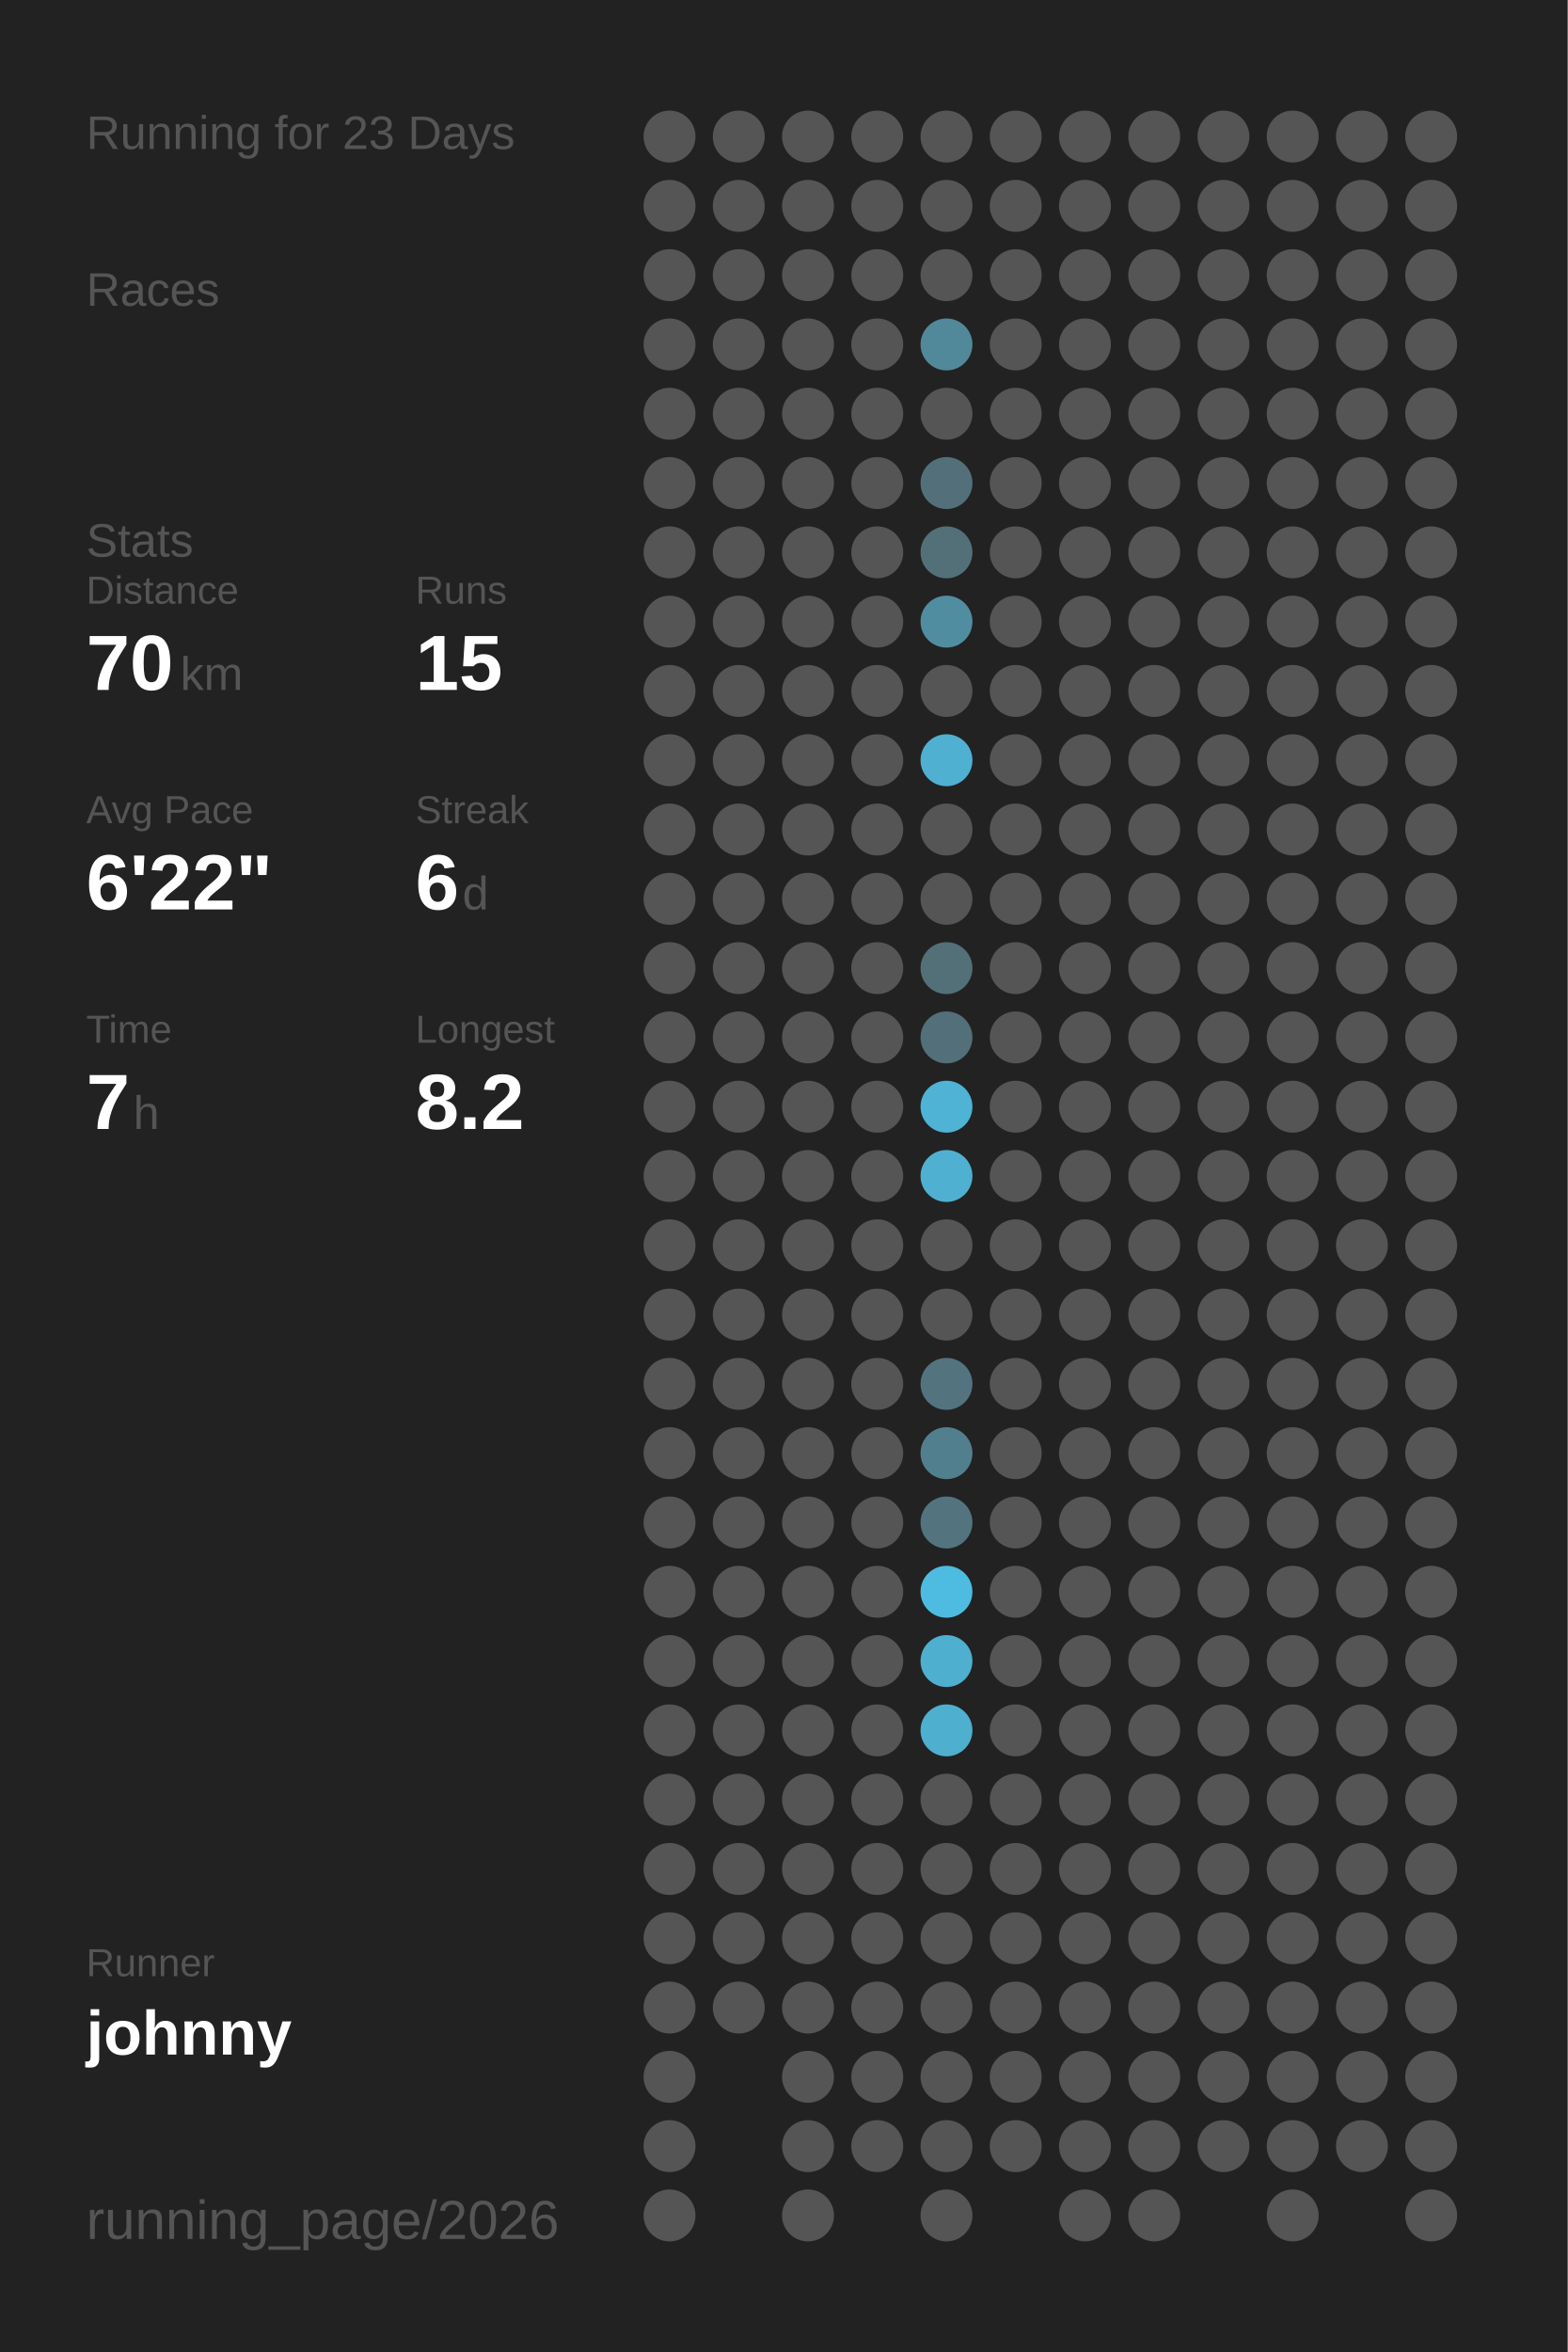
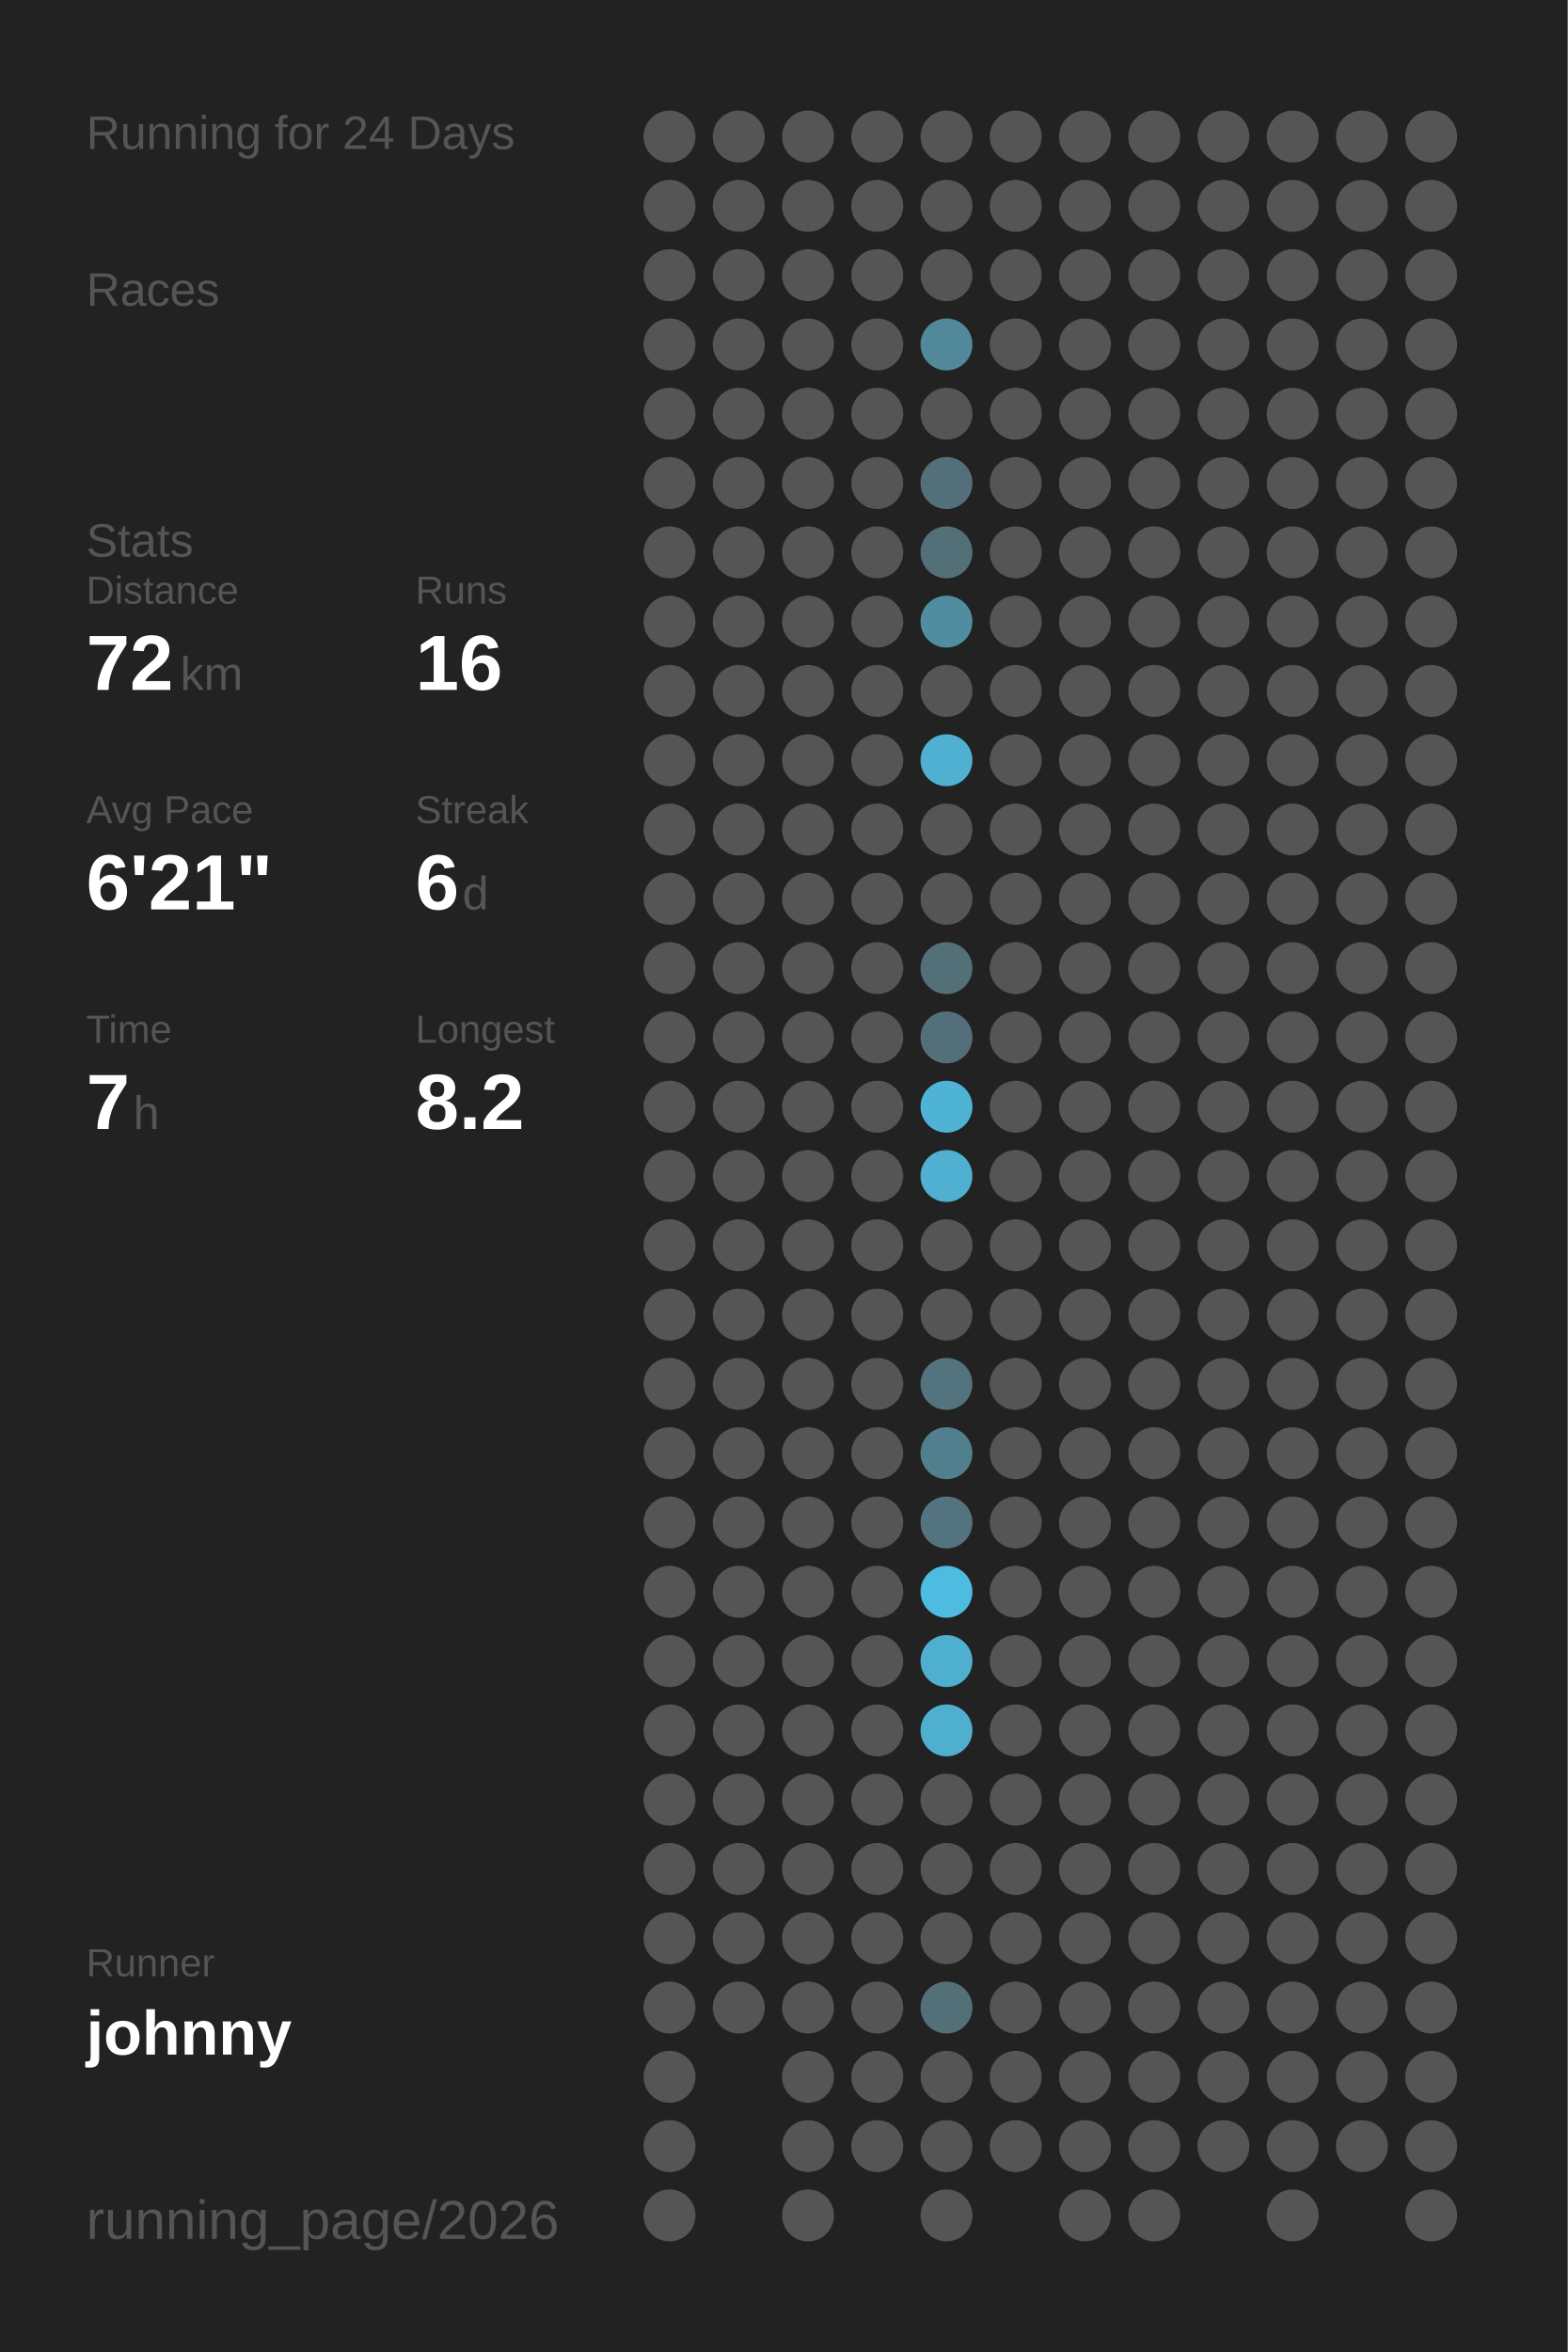
<svg xmlns="http://www.w3.org/2000/svg" baseProfile="full" height="300mm" version="1.1" viewBox="0,0,200,300" width="200mm">
  <defs />
  <rect fill="#222222" height="300" width="200" x="0" y="0" />
-   <text fill="#555555" style="font-size:6px; font-family:Arial;" x="11" y="19">Running for 23 Days</text>
+   <text fill="#555555" style="font-size:6px; font-family:Arial;" x="11" y="19">Running for 24 Days</text>
  <text fill="#555555" style="font-size:6px; font-family:Arial;" x="11" y="39">Races</text>
  <text fill="#555555" style="font-size:6px; font-family:Arial;" x="11" y="71">Stats</text>
  <text fill="#555555" style="font-size:5px; font-family:Arial;" x="11" y="77">Distance</text>
-   <text fill="#FFFFFF" style="font-size:10px; font-family:Arial; font-weight:bold;" x="11" y="88">70</text>
+   <text fill="#FFFFFF" style="font-size:10px; font-family:Arial; font-weight:bold;" x="11" y="88">72</text>
  <text fill="#555555" style="font-size:6px; font-family:Arial;" x="23" y="88">km</text>
  <text fill="#555555" style="font-size:5px; font-family:Arial;" x="53" y="77">Runs</text>
-   <text fill="#FFFFFF" style="font-size:10px; font-family:Arial; font-weight:bold;" x="53" y="88">15</text>
+   <text fill="#FFFFFF" style="font-size:10px; font-family:Arial; font-weight:bold;" x="53" y="88">16</text>
  <text fill="#555555" style="font-size:5px; font-family:Arial;" x="11" y="105">Avg Pace</text>
-   <text fill="#FFFFFF" style="font-size:10px; font-family:Arial; font-weight:bold;" x="11" y="116">6'22"</text>
+   <text fill="#FFFFFF" style="font-size:10px; font-family:Arial; font-weight:bold;" x="11" y="116">6'21"</text>
  <text fill="#555555" style="font-size:5px; font-family:Arial;" x="53" y="105">Streak</text>
  <text fill="#FFFFFF" style="font-size:10px; font-family:Arial; font-weight:bold;" x="53" y="116">6</text>
  <text fill="#555555" style="font-size:6px; font-family:Arial;" x="59" y="116">d</text>
  <text fill="#555555" style="font-size:5px; font-family:Arial;" x="11" y="133">Time</text>
  <text fill="#FFFFFF" style="font-size:10px; font-family:Arial; font-weight:bold;" x="11" y="144">7</text>
  <text fill="#555555" style="font-size:6px; font-family:Arial;" x="17" y="144">h</text>
  <text fill="#555555" style="font-size:5px; font-family:Arial;" x="53" y="133">Longest</text>
  <text fill="#FFFFFF" style="font-size:10px; font-family:Arial; font-weight:bold;" x="53" y="144">8.2</text>
  <text fill="#555555" style="font-size:5px; font-family:Arial;" x="11" y="252.065">Runner</text>
  <text fill="#FFFFFF" style="font-size:8px; font-family:Arial; font-weight:bold;" x="11" y="262.065">johnny</text>
  <text fill="#555555" style="font-size:7px; font-family:Arial;" x="11" y="285.581">running_page/2026</text>
  <circle cx="85.417" cy="17.419" fill="#555555" r="3.312" />
  <circle cx="85.417" cy="26.258" fill="#555555" r="3.312" />
  <circle cx="85.417" cy="35.097" fill="#555555" r="3.312" />
  <circle cx="85.417" cy="43.935" fill="#555555" r="3.312" />
  <circle cx="85.417" cy="52.774" fill="#555555" r="3.312" />
  <circle cx="85.417" cy="61.613" fill="#555555" r="3.312" />
  <circle cx="85.417" cy="70.452" fill="#555555" r="3.312" />
  <circle cx="85.417" cy="79.29" fill="#555555" r="3.312" />
  <circle cx="85.417" cy="88.129" fill="#555555" r="3.312" />
  <circle cx="85.417" cy="96.968" fill="#555555" r="3.312" />
  <circle cx="85.417" cy="105.806" fill="#555555" r="3.312" />
  <circle cx="85.417" cy="114.645" fill="#555555" r="3.312" />
  <circle cx="85.417" cy="123.484" fill="#555555" r="3.312" />
  <circle cx="85.417" cy="132.323" fill="#555555" r="3.312" />
  <circle cx="85.417" cy="141.161" fill="#555555" r="3.312" />
  <circle cx="85.417" cy="150" fill="#555555" r="3.312" />
  <circle cx="85.417" cy="158.839" fill="#555555" r="3.312" />
  <circle cx="85.417" cy="167.677" fill="#555555" r="3.312" />
  <circle cx="85.417" cy="176.516" fill="#555555" r="3.312" />
  <circle cx="85.417" cy="185.355" fill="#555555" r="3.312" />
  <circle cx="85.417" cy="194.194" fill="#555555" r="3.312" />
  <circle cx="85.417" cy="203.032" fill="#555555" r="3.312" />
  <circle cx="85.417" cy="211.871" fill="#555555" r="3.312" />
  <circle cx="85.417" cy="220.71" fill="#555555" r="3.312" />
  <circle cx="85.417" cy="229.548" fill="#555555" r="3.312" />
  <circle cx="85.417" cy="238.387" fill="#555555" r="3.312" />
  <circle cx="85.417" cy="247.226" fill="#555555" r="3.312" />
  <circle cx="85.417" cy="256.065" fill="#555555" r="3.312" />
  <circle cx="85.417" cy="264.903" fill="#555555" r="3.312" />
  <circle cx="85.417" cy="273.742" fill="#555555" r="3.312" />
  <circle cx="85.417" cy="282.581" fill="#555555" r="3.312" />
  <circle cx="94.25" cy="17.419" fill="#555555" r="3.312" />
  <circle cx="94.25" cy="26.258" fill="#555555" r="3.312" />
  <circle cx="94.25" cy="35.097" fill="#555555" r="3.312" />
  <circle cx="94.25" cy="43.935" fill="#555555" r="3.312" />
  <circle cx="94.25" cy="52.774" fill="#555555" r="3.312" />
  <circle cx="94.25" cy="61.613" fill="#555555" r="3.312" />
  <circle cx="94.25" cy="70.452" fill="#555555" r="3.312" />
  <circle cx="94.25" cy="79.29" fill="#555555" r="3.312" />
  <circle cx="94.25" cy="88.129" fill="#555555" r="3.312" />
  <circle cx="94.25" cy="96.968" fill="#555555" r="3.312" />
  <circle cx="94.25" cy="105.806" fill="#555555" r="3.312" />
  <circle cx="94.25" cy="114.645" fill="#555555" r="3.312" />
  <circle cx="94.25" cy="123.484" fill="#555555" r="3.312" />
  <circle cx="94.25" cy="132.323" fill="#555555" r="3.312" />
  <circle cx="94.25" cy="141.161" fill="#555555" r="3.312" />
  <circle cx="94.25" cy="150" fill="#555555" r="3.312" />
  <circle cx="94.25" cy="158.839" fill="#555555" r="3.312" />
  <circle cx="94.25" cy="167.677" fill="#555555" r="3.312" />
  <circle cx="94.25" cy="176.516" fill="#555555" r="3.312" />
  <circle cx="94.25" cy="185.355" fill="#555555" r="3.312" />
  <circle cx="94.25" cy="194.194" fill="#555555" r="3.312" />
  <circle cx="94.25" cy="203.032" fill="#555555" r="3.312" />
  <circle cx="94.25" cy="211.871" fill="#555555" r="3.312" />
  <circle cx="94.25" cy="220.71" fill="#555555" r="3.312" />
  <circle cx="94.25" cy="229.548" fill="#555555" r="3.312" />
  <circle cx="94.25" cy="238.387" fill="#555555" r="3.312" />
  <circle cx="94.25" cy="247.226" fill="#555555" r="3.312" />
  <circle cx="94.25" cy="256.065" fill="#555555" r="3.312" />
  <circle cx="103.083" cy="17.419" fill="#555555" r="3.312" />
  <circle cx="103.083" cy="26.258" fill="#555555" r="3.312" />
  <circle cx="103.083" cy="35.097" fill="#555555" r="3.312" />
  <circle cx="103.083" cy="43.935" fill="#555555" r="3.312" />
  <circle cx="103.083" cy="52.774" fill="#555555" r="3.312" />
  <circle cx="103.083" cy="61.613" fill="#555555" r="3.312" />
  <circle cx="103.083" cy="70.452" fill="#555555" r="3.312" />
  <circle cx="103.083" cy="79.29" fill="#555555" r="3.312" />
  <circle cx="103.083" cy="88.129" fill="#555555" r="3.312" />
  <circle cx="103.083" cy="96.968" fill="#555555" r="3.312" />
  <circle cx="103.083" cy="105.806" fill="#555555" r="3.312" />
  <circle cx="103.083" cy="114.645" fill="#555555" r="3.312" />
  <circle cx="103.083" cy="123.484" fill="#555555" r="3.312" />
  <circle cx="103.083" cy="132.323" fill="#555555" r="3.312" />
  <circle cx="103.083" cy="141.161" fill="#555555" r="3.312" />
  <circle cx="103.083" cy="150" fill="#555555" r="3.312" />
  <circle cx="103.083" cy="158.839" fill="#555555" r="3.312" />
  <circle cx="103.083" cy="167.677" fill="#555555" r="3.312" />
  <circle cx="103.083" cy="176.516" fill="#555555" r="3.312" />
  <circle cx="103.083" cy="185.355" fill="#555555" r="3.312" />
  <circle cx="103.083" cy="194.194" fill="#555555" r="3.312" />
  <circle cx="103.083" cy="203.032" fill="#555555" r="3.312" />
  <circle cx="103.083" cy="211.871" fill="#555555" r="3.312" />
  <circle cx="103.083" cy="220.71" fill="#555555" r="3.312" />
  <circle cx="103.083" cy="229.548" fill="#555555" r="3.312" />
  <circle cx="103.083" cy="238.387" fill="#555555" r="3.312" />
  <circle cx="103.083" cy="247.226" fill="#555555" r="3.312" />
  <circle cx="103.083" cy="256.065" fill="#555555" r="3.312" />
  <circle cx="103.083" cy="264.903" fill="#555555" r="3.312" />
  <circle cx="103.083" cy="273.742" fill="#555555" r="3.312" />
  <circle cx="103.083" cy="282.581" fill="#555555" r="3.312" />
  <circle cx="111.917" cy="17.419" fill="#555555" r="3.312" />
  <circle cx="111.917" cy="26.258" fill="#555555" r="3.312" />
  <circle cx="111.917" cy="35.097" fill="#555555" r="3.312" />
  <circle cx="111.917" cy="43.935" fill="#555555" r="3.312" />
  <circle cx="111.917" cy="52.774" fill="#555555" r="3.312" />
  <circle cx="111.917" cy="61.613" fill="#555555" r="3.312" />
  <circle cx="111.917" cy="70.452" fill="#555555" r="3.312" />
  <circle cx="111.917" cy="79.29" fill="#555555" r="3.312" />
  <circle cx="111.917" cy="88.129" fill="#555555" r="3.312" />
  <circle cx="111.917" cy="96.968" fill="#555555" r="3.312" />
  <circle cx="111.917" cy="105.806" fill="#555555" r="3.312" />
  <circle cx="111.917" cy="114.645" fill="#555555" r="3.312" />
  <circle cx="111.917" cy="123.484" fill="#555555" r="3.312" />
  <circle cx="111.917" cy="132.323" fill="#555555" r="3.312" />
  <circle cx="111.917" cy="141.161" fill="#555555" r="3.312" />
  <circle cx="111.917" cy="150" fill="#555555" r="3.312" />
  <circle cx="111.917" cy="158.839" fill="#555555" r="3.312" />
  <circle cx="111.917" cy="167.677" fill="#555555" r="3.312" />
  <circle cx="111.917" cy="176.516" fill="#555555" r="3.312" />
  <circle cx="111.917" cy="185.355" fill="#555555" r="3.312" />
  <circle cx="111.917" cy="194.194" fill="#555555" r="3.312" />
  <circle cx="111.917" cy="203.032" fill="#555555" r="3.312" />
  <circle cx="111.917" cy="211.871" fill="#555555" r="3.312" />
  <circle cx="111.917" cy="220.71" fill="#555555" r="3.312" />
  <circle cx="111.917" cy="229.548" fill="#555555" r="3.312" />
  <circle cx="111.917" cy="238.387" fill="#555555" r="3.312" />
  <circle cx="111.917" cy="247.226" fill="#555555" r="3.312" />
  <circle cx="111.917" cy="256.065" fill="#555555" r="3.312" />
  <circle cx="111.917" cy="264.903" fill="#555555" r="3.312" />
  <circle cx="111.917" cy="273.742" fill="#555555" r="3.312" />
  <circle cx="120.75" cy="17.419" fill="#555555" r="3.312" />
  <circle cx="120.75" cy="26.258" fill="#555555" r="3.312" />
  <circle cx="120.75" cy="35.097" fill="#555555" r="3.312" />
  <circle cx="120.75" cy="43.935" fill="#51889a" r="3.312" />
  <circle cx="120.75" cy="52.774" fill="#555555" r="3.312" />
  <circle cx="120.75" cy="61.613" fill="#53707a" r="3.312" />
  <circle cx="120.75" cy="70.452" fill="#537079" r="3.312" />
  <circle cx="120.75" cy="79.29" fill="#518da1" r="3.312" />
  <circle cx="120.75" cy="88.129" fill="#555555" r="3.312" />
  <circle cx="120.75" cy="96.968" fill="#4fb0d2" r="3.312" />
  <circle cx="120.75" cy="105.806" fill="#555555" r="3.312" />
  <circle cx="120.75" cy="114.645" fill="#555555" r="3.312" />
  <circle cx="120.75" cy="123.484" fill="#536f78" r="3.312" />
  <circle cx="120.75" cy="132.323" fill="#536f79" r="3.312" />
  <circle cx="120.75" cy="141.161" fill="#4eb3d5" r="3.312" />
  <circle cx="120.75" cy="150" fill="#4fb0d1" r="3.312" />
  <circle cx="120.75" cy="158.839" fill="#555555" r="3.312" />
  <circle cx="120.75" cy="167.677" fill="#555555" r="3.312" />
  <circle cx="120.75" cy="176.516" fill="#53737e" r="3.312" />
  <circle cx="120.75" cy="185.355" fill="#527f8e" r="3.312" />
  <circle cx="120.75" cy="194.194" fill="#53747f" r="3.312" />
  <circle cx="120.75" cy="203.032" fill="#4ebbe0" r="3.312" />
  <circle cx="120.75" cy="211.871" fill="#4fafcf" r="3.312" />
  <circle cx="120.75" cy="220.71" fill="#4fafcf" r="3.312" />
  <circle cx="120.75" cy="229.548" fill="#555555" r="3.312" />
  <circle cx="120.75" cy="238.387" fill="#555555" r="3.312" />
  <circle cx="120.75" cy="247.226" fill="#555555" r="3.312" />
-   <circle cx="120.75" cy="256.065" fill="#555555" r="3.312" />
+   <circle cx="120.75" cy="256.065" fill="#537079" r="3.312" />
  <circle cx="120.75" cy="264.903" fill="#555555" r="3.312" />
  <circle cx="120.75" cy="273.742" fill="#555555" r="3.312" />
  <circle cx="120.75" cy="282.581" fill="#555555" r="3.312" />
  <circle cx="129.583" cy="17.419" fill="#555555" r="3.312" />
  <circle cx="129.583" cy="26.258" fill="#555555" r="3.312" />
  <circle cx="129.583" cy="35.097" fill="#555555" r="3.312" />
  <circle cx="129.583" cy="43.935" fill="#555555" r="3.312" />
  <circle cx="129.583" cy="52.774" fill="#555555" r="3.312" />
  <circle cx="129.583" cy="61.613" fill="#555555" r="3.312" />
  <circle cx="129.583" cy="70.452" fill="#555555" r="3.312" />
  <circle cx="129.583" cy="79.29" fill="#555555" r="3.312" />
  <circle cx="129.583" cy="88.129" fill="#555555" r="3.312" />
  <circle cx="129.583" cy="96.968" fill="#555555" r="3.312" />
  <circle cx="129.583" cy="105.806" fill="#555555" r="3.312" />
  <circle cx="129.583" cy="114.645" fill="#555555" r="3.312" />
  <circle cx="129.583" cy="123.484" fill="#555555" r="3.312" />
  <circle cx="129.583" cy="132.323" fill="#555555" r="3.312" />
  <circle cx="129.583" cy="141.161" fill="#555555" r="3.312" />
  <circle cx="129.583" cy="150" fill="#555555" r="3.312" />
  <circle cx="129.583" cy="158.839" fill="#555555" r="3.312" />
  <circle cx="129.583" cy="167.677" fill="#555555" r="3.312" />
  <circle cx="129.583" cy="176.516" fill="#555555" r="3.312" />
  <circle cx="129.583" cy="185.355" fill="#555555" r="3.312" />
  <circle cx="129.583" cy="194.194" fill="#555555" r="3.312" />
  <circle cx="129.583" cy="203.032" fill="#555555" r="3.312" />
  <circle cx="129.583" cy="211.871" fill="#555555" r="3.312" />
  <circle cx="129.583" cy="220.71" fill="#555555" r="3.312" />
  <circle cx="129.583" cy="229.548" fill="#555555" r="3.312" />
  <circle cx="129.583" cy="238.387" fill="#555555" r="3.312" />
  <circle cx="129.583" cy="247.226" fill="#555555" r="3.312" />
  <circle cx="129.583" cy="256.065" fill="#555555" r="3.312" />
  <circle cx="129.583" cy="264.903" fill="#555555" r="3.312" />
  <circle cx="129.583" cy="273.742" fill="#555555" r="3.312" />
  <circle cx="138.417" cy="17.419" fill="#555555" r="3.312" />
  <circle cx="138.417" cy="26.258" fill="#555555" r="3.312" />
  <circle cx="138.417" cy="35.097" fill="#555555" r="3.312" />
  <circle cx="138.417" cy="43.935" fill="#555555" r="3.312" />
  <circle cx="138.417" cy="52.774" fill="#555555" r="3.312" />
  <circle cx="138.417" cy="61.613" fill="#555555" r="3.312" />
  <circle cx="138.417" cy="70.452" fill="#555555" r="3.312" />
  <circle cx="138.417" cy="79.29" fill="#555555" r="3.312" />
  <circle cx="138.417" cy="88.129" fill="#555555" r="3.312" />
  <circle cx="138.417" cy="96.968" fill="#555555" r="3.312" />
  <circle cx="138.417" cy="105.806" fill="#555555" r="3.312" />
  <circle cx="138.417" cy="114.645" fill="#555555" r="3.312" />
  <circle cx="138.417" cy="123.484" fill="#555555" r="3.312" />
  <circle cx="138.417" cy="132.323" fill="#555555" r="3.312" />
  <circle cx="138.417" cy="141.161" fill="#555555" r="3.312" />
  <circle cx="138.417" cy="150" fill="#555555" r="3.312" />
  <circle cx="138.417" cy="158.839" fill="#555555" r="3.312" />
  <circle cx="138.417" cy="167.677" fill="#555555" r="3.312" />
  <circle cx="138.417" cy="176.516" fill="#555555" r="3.312" />
  <circle cx="138.417" cy="185.355" fill="#555555" r="3.312" />
  <circle cx="138.417" cy="194.194" fill="#555555" r="3.312" />
  <circle cx="138.417" cy="203.032" fill="#555555" r="3.312" />
  <circle cx="138.417" cy="211.871" fill="#555555" r="3.312" />
  <circle cx="138.417" cy="220.71" fill="#555555" r="3.312" />
  <circle cx="138.417" cy="229.548" fill="#555555" r="3.312" />
  <circle cx="138.417" cy="238.387" fill="#555555" r="3.312" />
  <circle cx="138.417" cy="247.226" fill="#555555" r="3.312" />
  <circle cx="138.417" cy="256.065" fill="#555555" r="3.312" />
  <circle cx="138.417" cy="264.903" fill="#555555" r="3.312" />
  <circle cx="138.417" cy="273.742" fill="#555555" r="3.312" />
  <circle cx="138.417" cy="282.581" fill="#555555" r="3.312" />
  <circle cx="147.25" cy="17.419" fill="#555555" r="3.312" />
  <circle cx="147.25" cy="26.258" fill="#555555" r="3.312" />
  <circle cx="147.25" cy="35.097" fill="#555555" r="3.312" />
  <circle cx="147.25" cy="43.935" fill="#555555" r="3.312" />
  <circle cx="147.25" cy="52.774" fill="#555555" r="3.312" />
  <circle cx="147.25" cy="61.613" fill="#555555" r="3.312" />
  <circle cx="147.25" cy="70.452" fill="#555555" r="3.312" />
  <circle cx="147.25" cy="79.29" fill="#555555" r="3.312" />
  <circle cx="147.25" cy="88.129" fill="#555555" r="3.312" />
  <circle cx="147.25" cy="96.968" fill="#555555" r="3.312" />
  <circle cx="147.25" cy="105.806" fill="#555555" r="3.312" />
  <circle cx="147.25" cy="114.645" fill="#555555" r="3.312" />
  <circle cx="147.25" cy="123.484" fill="#555555" r="3.312" />
  <circle cx="147.25" cy="132.323" fill="#555555" r="3.312" />
  <circle cx="147.25" cy="141.161" fill="#555555" r="3.312" />
  <circle cx="147.25" cy="150" fill="#555555" r="3.312" />
  <circle cx="147.25" cy="158.839" fill="#555555" r="3.312" />
  <circle cx="147.25" cy="167.677" fill="#555555" r="3.312" />
  <circle cx="147.25" cy="176.516" fill="#555555" r="3.312" />
  <circle cx="147.25" cy="185.355" fill="#555555" r="3.312" />
  <circle cx="147.25" cy="194.194" fill="#555555" r="3.312" />
  <circle cx="147.25" cy="203.032" fill="#555555" r="3.312" />
  <circle cx="147.25" cy="211.871" fill="#555555" r="3.312" />
  <circle cx="147.25" cy="220.71" fill="#555555" r="3.312" />
  <circle cx="147.25" cy="229.548" fill="#555555" r="3.312" />
  <circle cx="147.25" cy="238.387" fill="#555555" r="3.312" />
  <circle cx="147.25" cy="247.226" fill="#555555" r="3.312" />
  <circle cx="147.25" cy="256.065" fill="#555555" r="3.312" />
  <circle cx="147.25" cy="264.903" fill="#555555" r="3.312" />
  <circle cx="147.25" cy="273.742" fill="#555555" r="3.312" />
  <circle cx="147.25" cy="282.581" fill="#555555" r="3.312" />
  <circle cx="156.083" cy="17.419" fill="#555555" r="3.312" />
  <circle cx="156.083" cy="26.258" fill="#555555" r="3.312" />
  <circle cx="156.083" cy="35.097" fill="#555555" r="3.312" />
  <circle cx="156.083" cy="43.935" fill="#555555" r="3.312" />
  <circle cx="156.083" cy="52.774" fill="#555555" r="3.312" />
  <circle cx="156.083" cy="61.613" fill="#555555" r="3.312" />
  <circle cx="156.083" cy="70.452" fill="#555555" r="3.312" />
  <circle cx="156.083" cy="79.29" fill="#555555" r="3.312" />
  <circle cx="156.083" cy="88.129" fill="#555555" r="3.312" />
  <circle cx="156.083" cy="96.968" fill="#555555" r="3.312" />
  <circle cx="156.083" cy="105.806" fill="#555555" r="3.312" />
  <circle cx="156.083" cy="114.645" fill="#555555" r="3.312" />
  <circle cx="156.083" cy="123.484" fill="#555555" r="3.312" />
  <circle cx="156.083" cy="132.323" fill="#555555" r="3.312" />
  <circle cx="156.083" cy="141.161" fill="#555555" r="3.312" />
  <circle cx="156.083" cy="150" fill="#555555" r="3.312" />
  <circle cx="156.083" cy="158.839" fill="#555555" r="3.312" />
  <circle cx="156.083" cy="167.677" fill="#555555" r="3.312" />
  <circle cx="156.083" cy="176.516" fill="#555555" r="3.312" />
  <circle cx="156.083" cy="185.355" fill="#555555" r="3.312" />
  <circle cx="156.083" cy="194.194" fill="#555555" r="3.312" />
  <circle cx="156.083" cy="203.032" fill="#555555" r="3.312" />
  <circle cx="156.083" cy="211.871" fill="#555555" r="3.312" />
  <circle cx="156.083" cy="220.71" fill="#555555" r="3.312" />
  <circle cx="156.083" cy="229.548" fill="#555555" r="3.312" />
  <circle cx="156.083" cy="238.387" fill="#555555" r="3.312" />
  <circle cx="156.083" cy="247.226" fill="#555555" r="3.312" />
  <circle cx="156.083" cy="256.065" fill="#555555" r="3.312" />
  <circle cx="156.083" cy="264.903" fill="#555555" r="3.312" />
  <circle cx="156.083" cy="273.742" fill="#555555" r="3.312" />
  <circle cx="164.917" cy="17.419" fill="#555555" r="3.312" />
  <circle cx="164.917" cy="26.258" fill="#555555" r="3.312" />
  <circle cx="164.917" cy="35.097" fill="#555555" r="3.312" />
  <circle cx="164.917" cy="43.935" fill="#555555" r="3.312" />
  <circle cx="164.917" cy="52.774" fill="#555555" r="3.312" />
  <circle cx="164.917" cy="61.613" fill="#555555" r="3.312" />
  <circle cx="164.917" cy="70.452" fill="#555555" r="3.312" />
  <circle cx="164.917" cy="79.29" fill="#555555" r="3.312" />
  <circle cx="164.917" cy="88.129" fill="#555555" r="3.312" />
  <circle cx="164.917" cy="96.968" fill="#555555" r="3.312" />
  <circle cx="164.917" cy="105.806" fill="#555555" r="3.312" />
  <circle cx="164.917" cy="114.645" fill="#555555" r="3.312" />
  <circle cx="164.917" cy="123.484" fill="#555555" r="3.312" />
  <circle cx="164.917" cy="132.323" fill="#555555" r="3.312" />
  <circle cx="164.917" cy="141.161" fill="#555555" r="3.312" />
  <circle cx="164.917" cy="150" fill="#555555" r="3.312" />
  <circle cx="164.917" cy="158.839" fill="#555555" r="3.312" />
  <circle cx="164.917" cy="167.677" fill="#555555" r="3.312" />
  <circle cx="164.917" cy="176.516" fill="#555555" r="3.312" />
  <circle cx="164.917" cy="185.355" fill="#555555" r="3.312" />
  <circle cx="164.917" cy="194.194" fill="#555555" r="3.312" />
  <circle cx="164.917" cy="203.032" fill="#555555" r="3.312" />
  <circle cx="164.917" cy="211.871" fill="#555555" r="3.312" />
  <circle cx="164.917" cy="220.71" fill="#555555" r="3.312" />
  <circle cx="164.917" cy="229.548" fill="#555555" r="3.312" />
  <circle cx="164.917" cy="238.387" fill="#555555" r="3.312" />
  <circle cx="164.917" cy="247.226" fill="#555555" r="3.312" />
  <circle cx="164.917" cy="256.065" fill="#555555" r="3.312" />
  <circle cx="164.917" cy="264.903" fill="#555555" r="3.312" />
  <circle cx="164.917" cy="273.742" fill="#555555" r="3.312" />
  <circle cx="164.917" cy="282.581" fill="#555555" r="3.312" />
  <circle cx="173.75" cy="17.419" fill="#555555" r="3.312" />
  <circle cx="173.75" cy="26.258" fill="#555555" r="3.312" />
  <circle cx="173.75" cy="35.097" fill="#555555" r="3.312" />
  <circle cx="173.75" cy="43.935" fill="#555555" r="3.312" />
  <circle cx="173.75" cy="52.774" fill="#555555" r="3.312" />
  <circle cx="173.75" cy="61.613" fill="#555555" r="3.312" />
  <circle cx="173.75" cy="70.452" fill="#555555" r="3.312" />
  <circle cx="173.75" cy="79.29" fill="#555555" r="3.312" />
  <circle cx="173.75" cy="88.129" fill="#555555" r="3.312" />
  <circle cx="173.75" cy="96.968" fill="#555555" r="3.312" />
  <circle cx="173.75" cy="105.806" fill="#555555" r="3.312" />
  <circle cx="173.75" cy="114.645" fill="#555555" r="3.312" />
  <circle cx="173.75" cy="123.484" fill="#555555" r="3.312" />
  <circle cx="173.75" cy="132.323" fill="#555555" r="3.312" />
  <circle cx="173.75" cy="141.161" fill="#555555" r="3.312" />
  <circle cx="173.75" cy="150" fill="#555555" r="3.312" />
  <circle cx="173.75" cy="158.839" fill="#555555" r="3.312" />
  <circle cx="173.75" cy="167.677" fill="#555555" r="3.312" />
  <circle cx="173.75" cy="176.516" fill="#555555" r="3.312" />
  <circle cx="173.75" cy="185.355" fill="#555555" r="3.312" />
  <circle cx="173.75" cy="194.194" fill="#555555" r="3.312" />
  <circle cx="173.75" cy="203.032" fill="#555555" r="3.312" />
  <circle cx="173.75" cy="211.871" fill="#555555" r="3.312" />
  <circle cx="173.75" cy="220.71" fill="#555555" r="3.312" />
  <circle cx="173.75" cy="229.548" fill="#555555" r="3.312" />
  <circle cx="173.75" cy="238.387" fill="#555555" r="3.312" />
  <circle cx="173.75" cy="247.226" fill="#555555" r="3.312" />
  <circle cx="173.75" cy="256.065" fill="#555555" r="3.312" />
  <circle cx="173.75" cy="264.903" fill="#555555" r="3.312" />
  <circle cx="173.75" cy="273.742" fill="#555555" r="3.312" />
  <circle cx="182.583" cy="17.419" fill="#555555" r="3.312" />
  <circle cx="182.583" cy="26.258" fill="#555555" r="3.312" />
  <circle cx="182.583" cy="35.097" fill="#555555" r="3.312" />
  <circle cx="182.583" cy="43.935" fill="#555555" r="3.312" />
  <circle cx="182.583" cy="52.774" fill="#555555" r="3.312" />
  <circle cx="182.583" cy="61.613" fill="#555555" r="3.312" />
  <circle cx="182.583" cy="70.452" fill="#555555" r="3.312" />
  <circle cx="182.583" cy="79.29" fill="#555555" r="3.312" />
  <circle cx="182.583" cy="88.129" fill="#555555" r="3.312" />
  <circle cx="182.583" cy="96.968" fill="#555555" r="3.312" />
  <circle cx="182.583" cy="105.806" fill="#555555" r="3.312" />
  <circle cx="182.583" cy="114.645" fill="#555555" r="3.312" />
  <circle cx="182.583" cy="123.484" fill="#555555" r="3.312" />
  <circle cx="182.583" cy="132.323" fill="#555555" r="3.312" />
  <circle cx="182.583" cy="141.161" fill="#555555" r="3.312" />
  <circle cx="182.583" cy="150" fill="#555555" r="3.312" />
  <circle cx="182.583" cy="158.839" fill="#555555" r="3.312" />
  <circle cx="182.583" cy="167.677" fill="#555555" r="3.312" />
  <circle cx="182.583" cy="176.516" fill="#555555" r="3.312" />
  <circle cx="182.583" cy="185.355" fill="#555555" r="3.312" />
  <circle cx="182.583" cy="194.194" fill="#555555" r="3.312" />
  <circle cx="182.583" cy="203.032" fill="#555555" r="3.312" />
  <circle cx="182.583" cy="211.871" fill="#555555" r="3.312" />
  <circle cx="182.583" cy="220.71" fill="#555555" r="3.312" />
  <circle cx="182.583" cy="229.548" fill="#555555" r="3.312" />
  <circle cx="182.583" cy="238.387" fill="#555555" r="3.312" />
  <circle cx="182.583" cy="247.226" fill="#555555" r="3.312" />
  <circle cx="182.583" cy="256.065" fill="#555555" r="3.312" />
  <circle cx="182.583" cy="264.903" fill="#555555" r="3.312" />
  <circle cx="182.583" cy="273.742" fill="#555555" r="3.312" />
  <circle cx="182.583" cy="282.581" fill="#555555" r="3.312" />
</svg>
